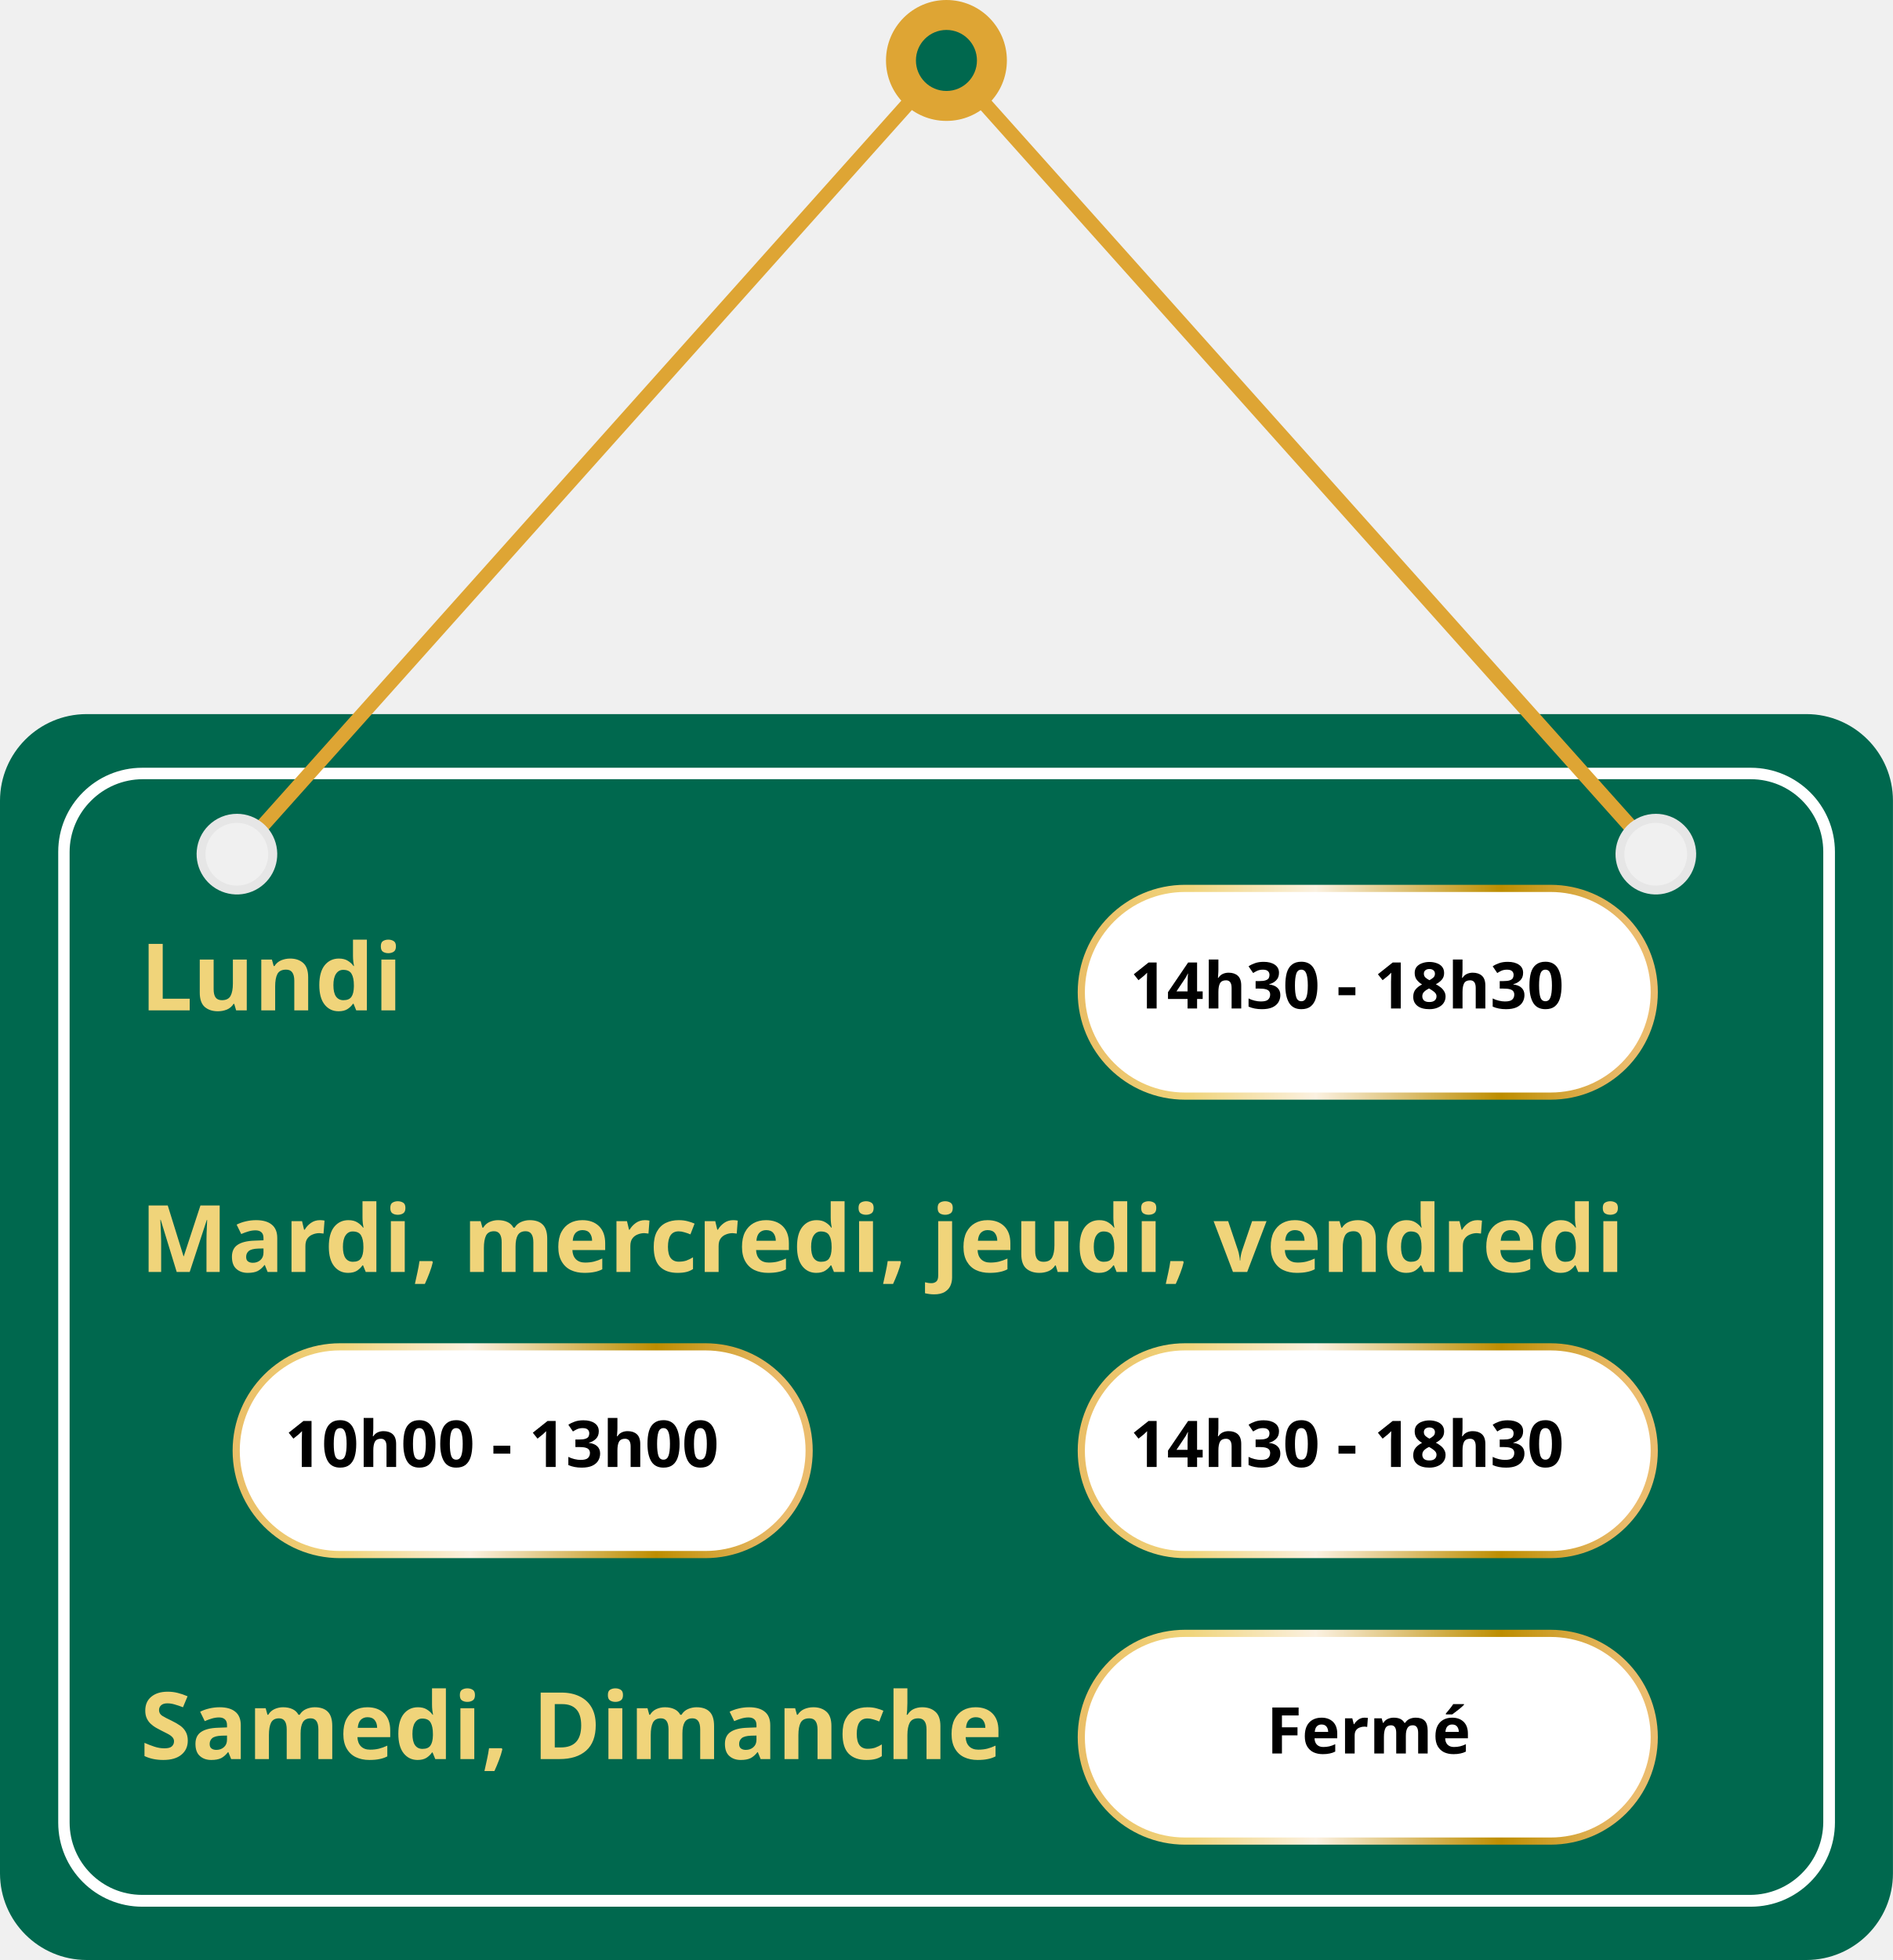
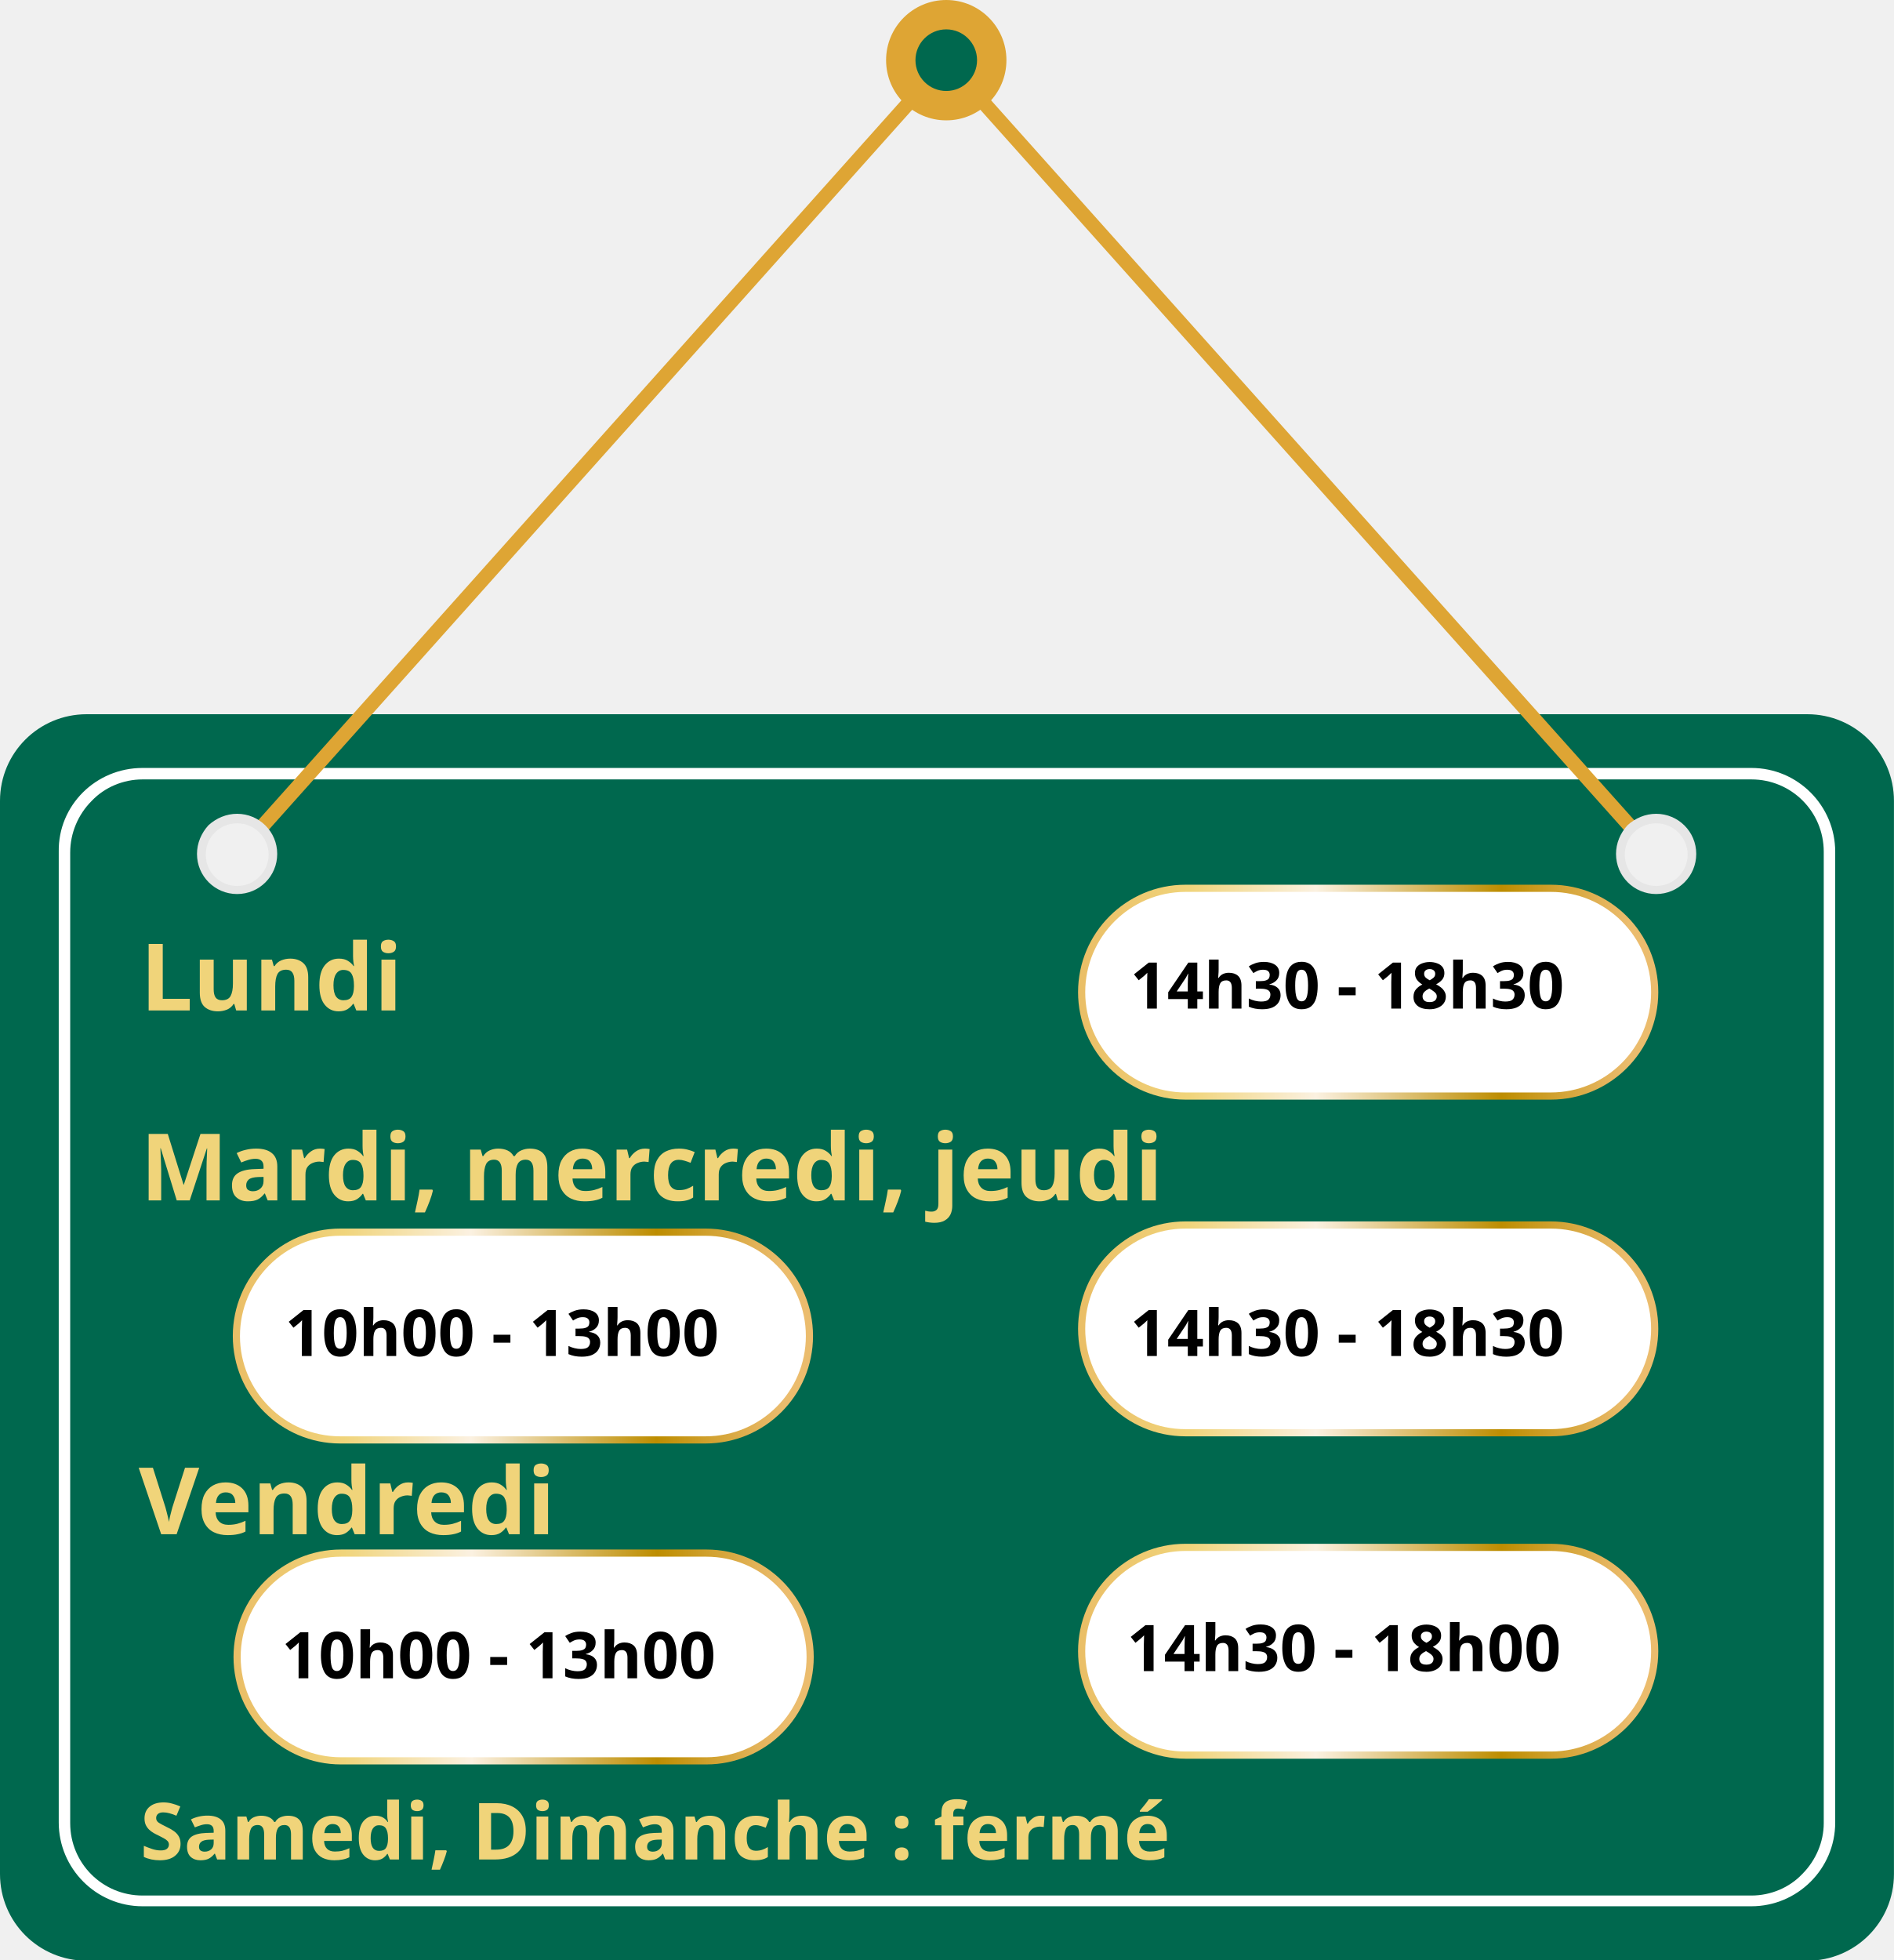
- <svg xmlns="http://www.w3.org/2000/svg" xmlns:xlink="http://www.w3.org/1999/xlink" viewBox="0 0 264.31 273.62">
-   <defs>
-     <style>.cls-1,.cls-5{fill:#00684e;}.cls-1{fill-rule:evenodd;}.cls-10,.cls-2,.cls-6,.cls-8,.cls-9{fill:#fff;}.cls-3{fill:#dea534;}.cls-4{fill:#e6e6e6;}.cls-10,.cls-6,.cls-8,.cls-9{stroke-miterlimit:10;}.cls-6{stroke:url(#Dégradé_or);}.cls-7{font-size:9px;}.cls-11,.cls-7{font-family:Tahoma-Bold, Tahoma;font-weight:700;}.cls-8{stroke:url(#Dégradé_or-2);}.cls-9{stroke:url(#Dégradé_or-3);}.cls-10{stroke:url(#Dégradé_or-4);}.cls-11{font-size:13px;fill:#f0d47a;}</style>
-     <linearGradient id="Dégradé_or" x1="150.48" y1="138.52" x2="231.48" y2="138.52" gradientUnits="userSpaceOnUse">
-       <stop offset="0" stop-color="#eabe66" />
-       <stop offset="0.15" stop-color="#efcf76" />
-       <stop offset="0.19" stop-color="#f0d47a" />
-       <stop offset="0.41" stop-color="#fbf1e1" />
-       <stop offset="0.73" stop-color="#bd8d00" />
-       <stop offset="0.91" stop-color="#e4b45c" />
-       <stop offset="0.95" stop-color="#ebbc6d" />
-     </linearGradient>
-     <linearGradient id="Dégradé_or-2" x1="150.48" y1="202.52" x2="231.48" y2="202.52" xlink:href="#Dégradé_or" />
-     <linearGradient id="Dégradé_or-3" x1="150.48" y1="242.52" x2="231.48" y2="242.52" xlink:href="#Dégradé_or" />
-     <linearGradient id="Dégradé_or-4" x1="32.48" y1="202.52" x2="113.48" y2="202.52" xlink:href="#Dégradé_or" />
-   </defs>
-   <g id="Calque_2" data-name="Calque 2">
+ <svg xmlns="http://www.w3.org/2000/svg" version="1.1" id="Calque_1" x="0px" y="0px" viewBox="0 0 264.3 273.6" style="enable-background:new 0 0 264.3 273.6;" xml:space="preserve">
+   <style type="text/css">
+ 	.st0{fill-rule:evenodd;clip-rule:evenodd;fill:#00684E;}
+ 	.st1{fill:#FFFFFF;}
+ 	.st2{fill:#DEA534;}
+ 	.st3{fill:#E6E6E6;}
+ 	.st4{fill:#00684E;}
+ 	.st5{fill:#FFFFFF;stroke:url(#SVGID_1_);stroke-miterlimit:10;}
+ 	.st6{font-family:'Tahoma'; font-weight: bold;}
+ 	.st7{font-size:9px;}
+ 	.st8{fill:#FFFFFF;stroke:url(#SVGID_2_);stroke-miterlimit:10;}
+ 	.st9{fill:#FFFFFF;stroke:url(#SVGID_3_);stroke-miterlimit:10;}
+ 	.st10{fill:#F0D47A;}
+ 	.st11{font-size:13px;}
+ 	.st12{font-size:11px;}
+ 	.st13{fill:#FFFFFF;stroke:url(#SVGID_4_);stroke-miterlimit:10;}
+ 	.st14{fill:#FFFFFF;stroke:url(#SVGID_5_);stroke-miterlimit:10;}
+ </style>
+   <g id="Calque_2_1_">
    <g id="Pancarte">
-       <g id="_id20_sbg55md9ju" data-name="  id20 sbg55md9ju">
-         <path class="cls-1" d="M12.08,99.69H252.24a12.1,12.1,0,0,1,12.07,12.08V261.54a12.1,12.1,0,0,1-12.07,12.08H12.08A12.11,12.11,0,0,1,0,261.54V111.77A12.11,12.11,0,0,1,12.08,99.69Zm219.14,14.57a5,5,0,1,1-5,5A5,5,0,0,1,231.22,114.26Zm-198.12,0a5,5,0,1,1-5,5A5,5,0,0,1,33.1,114.26Z" />
+       <g id="_id20_sbg55md9ju">
+         <path class="st0" d="M12.1,99.7h240.2c6.7,0,12.1,5.4,12.1,12.1v149.8c0,6.7-5.4,12.1-12.1,12.1H12.1c-6.7,0-12.1-5.4-12.1-12.1     V111.8C0,105.1,5.4,99.7,12.1,99.7z M231.2,114.3c2.8,0,5,2.2,5,5s-2.2,5-5,5s-5-2.2-5-5S228.5,114.3,231.2,114.3z M33.1,114.3     c2.8,0,5,2.2,5,5s-2.2,5-5,5s-5-2.2-5-5S30.3,114.3,33.1,114.3z" />
      </g>
-       <g id="_id21_sbg55md9ju" data-name="  id21 sbg55md9ju">
-         <path class="cls-2" d="M19.87,107.18h224.6a11.76,11.76,0,0,1,11.74,11.74V254.44a11.76,11.76,0,0,1-11.74,11.74H19.87A11.74,11.74,0,0,1,8.13,254.44V118.92a11.74,11.74,0,0,1,11.74-11.74Zm224.6,1.6H19.87a10.19,10.19,0,0,0-7.15,3,10.08,10.08,0,0,0-3,7.15V254.41a10.12,10.12,0,0,0,10.11,10.12h224.6a10.2,10.2,0,0,0,7.15-3,10.08,10.08,0,0,0,3-7.15V118.9a10.12,10.12,0,0,0-10.11-10.12Z" />
+       <g id="_id21_sbg55md9ju">
+         <path class="st1" d="M19.9,107.2h224.6c6.5,0,11.7,5.3,11.7,11.7v135.5c0,6.5-5.3,11.7-11.7,11.7H19.9c-6.5,0-11.7-5.3-11.7-11.7     V118.9C8.1,112.4,13.4,107.2,19.9,107.2z M244.5,108.8H19.9c-2.7,0-5.3,1.1-7.1,3c-1.9,1.9-3,4.5-3,7.2v135.5     c0,5.6,4.5,10.1,10.1,10.1h224.6c2.7,0,5.3-1.1,7.1-3c1.9-1.9,3-4.5,3-7.1V118.9C254.6,113.3,250.1,108.8,244.5,108.8z" />
      </g>
-       <g id="_id22_sbg55md9ju" data-name="  id22 sbg55md9ju">
-         <circle class="cls-3" cx="132.15" cy="8.44" r="8.44" />
+       <g id="_id22_sbg55md9ju">
+         <circle class="st2" cx="132.1" cy="8.4" r="8.4" />
      </g>
-       <g id="_id23_sbg55md9ju" data-name="  id23 sbg55md9ju">
-         <path class="cls-3" d="M35.61,115l96.54-108,96.53,108a5,5,0,0,0-1.5,1.34L132.12,10,37.07,116.29A4.85,4.85,0,0,0,35.56,115Z" />
+       <g id="_id23_sbg55md9ju">
+         <path class="st2" d="M35.6,115L132.1,7l96.5,108c-0.6,0.3-1.1,0.8-1.5,1.3L132.1,10l-95,106.3C36.7,115.8,36.1,115.3,35.6,115     L35.6,115z" />
      </g>
-       <g id="_id24_sbg55md9ju" data-name="  id24 sbg55md9ju">
-         <path class="cls-4" d="M33.1,113.61a5.63,5.63,0,1,1-4,1.65A5.62,5.62,0,0,1,33.1,113.61Zm3.08,2.56a4.38,4.38,0,1,0,1.27,3.09A4.36,4.36,0,0,0,36.18,116.17Z" />
+       <g id="_id24_sbg55md9ju">
+         <path class="st3" d="M33.1,113.6c3.1,0,5.6,2.5,5.6,5.6s-2.5,5.6-5.6,5.6s-5.6-2.5-5.6-5.6c0-1.5,0.6-2.9,1.6-4     C30.2,114.2,31.6,113.6,33.1,113.6z M36.2,116.2c-1.7-1.7-4.5-1.7-6.2,0s-1.7,4.5,0,6.2s4.5,1.7,6.2,0c0.8-0.8,1.3-1.9,1.3-3.1     S37,117,36.2,116.2z" />
      </g>
-       <g id="_id25_sbg55md9ju" data-name="  id25 sbg55md9ju">
-         <path class="cls-4" d="M231.22,113.61a5.63,5.63,0,1,1-4,1.65A5.62,5.62,0,0,1,231.22,113.61Zm3.08,2.56a4.38,4.38,0,1,0,1.27,3.09A4.36,4.36,0,0,0,234.3,116.17Z" />
+       <g id="_id25_sbg55md9ju">
+         <path class="st3" d="M231.2,113.6c3.1,0,5.6,2.5,5.6,5.6s-2.5,5.6-5.6,5.6s-5.6-2.5-5.6-5.6c0-1.5,0.6-2.9,1.6-4     C228.3,114.2,229.7,113.6,231.2,113.6z M234.3,116.2c-1.7-1.7-4.5-1.7-6.2,0s-1.7,4.5,0,6.2s4.5,1.7,6.2,0     c0.8-0.8,1.3-1.9,1.3-3.1S235.1,117,234.3,116.2z" />
      </g>
-       <g id="_id26_sbg55md9ju" data-name="  id26 sbg55md9ju">
-         <circle class="cls-5" cx="132.15" cy="8.44" r="4.26" />
+       <g id="_id26_sbg55md9ju">
+         <circle class="st4" cx="132.1" cy="8.4" r="4.3" />
      </g>
-       <rect class="cls-6" x="150.98" y="124.02" width="80" height="29" rx="14.5" />
-       <text class="cls-7" transform="translate(157.78 140.79)">14h30 - 18h30</text>
-       <rect class="cls-8" x="150.98" y="188.02" width="80" height="29" rx="14.5" />
-       <text class="cls-7" transform="translate(157.78 204.79)">14h30 - 18h30</text>
-       <rect class="cls-9" x="150.98" y="228.02" width="80" height="29" rx="14.5" />
-       <text class="cls-7" transform="translate(176.84 244.79)">Fermé</text>
-       <rect class="cls-10" x="32.98" y="188.02" width="80" height="29" rx="14.5" />
-       <text class="cls-7" transform="translate(39.78 204.79)">10h00 - 13h00</text>
-       <text class="cls-11" transform="translate(19.58 141.05)">Lundi</text>
-       <text class="cls-11" transform="translate(19.58 177.57)">Mardi, mercredi, jeudi, vendredi</text>
-       <text class="cls-11" transform="translate(19.58 245.57)">Samedi, Dimanche</text>
+       <linearGradient id="SVGID_1_" gradientUnits="userSpaceOnUse" x1="150.5" y1="942.5" x2="231.5" y2="942.5" gradientTransform="matrix(1 0 0 1 0 -804)">
+         <stop offset="0" style="stop-color:#EABE66" />
+         <stop offset="0.15" style="stop-color:#EFCF76" />
+         <stop offset="0.19" style="stop-color:#F0D47A" />
+         <stop offset="0.41" style="stop-color:#FBF1E1" />
+         <stop offset="0.73" style="stop-color:#BD8D00" />
+         <stop offset="0.91" style="stop-color:#E4B45C" />
+         <stop offset="0.95" style="stop-color:#EBBC6D" />
+       </linearGradient>
+       <path class="st5" d="M165.5,124h51c8,0,14.5,6.5,14.5,14.5l0,0c0,8-6.5,14.5-14.5,14.5h-51c-8,0-14.5-6.5-14.5-14.5l0,0    C151,130.5,157.5,124,165.5,124z" />
+       <text transform="matrix(1 0 0 1 157.78 140.79)" class="st6 st7">14h30 - 18h30</text>
+       <linearGradient id="SVGID_2_" gradientUnits="userSpaceOnUse" x1="150.5" y1="1034.5" x2="231.5" y2="1034.5" gradientTransform="matrix(1 0 0 1 0 -804)">
+         <stop offset="0" style="stop-color:#EABE66" />
+         <stop offset="0.15" style="stop-color:#EFCF76" />
+         <stop offset="0.19" style="stop-color:#F0D47A" />
+         <stop offset="0.41" style="stop-color:#FBF1E1" />
+         <stop offset="0.73" style="stop-color:#BD8D00" />
+         <stop offset="0.91" style="stop-color:#E4B45C" />
+         <stop offset="0.95" style="stop-color:#EBBC6D" />
+       </linearGradient>
+       <path class="st8" d="M165.5,216h51c8,0,14.5,6.5,14.5,14.5l0,0c0,8-6.5,14.5-14.5,14.5h-51c-8,0-14.5-6.5-14.5-14.5l0,0    C151,222.5,157.5,216,165.5,216z" />
+       <linearGradient id="SVGID_3_" gradientUnits="userSpaceOnUse" x1="32.5" y1="990.5" x2="113.5" y2="990.5" gradientTransform="matrix(1 0 0 1 0 -804)">
+         <stop offset="0" style="stop-color:#EABE66" />
+         <stop offset="0.15" style="stop-color:#EFCF76" />
+         <stop offset="0.19" style="stop-color:#F0D47A" />
+         <stop offset="0.41" style="stop-color:#FBF1E1" />
+         <stop offset="0.73" style="stop-color:#BD8D00" />
+         <stop offset="0.91" style="stop-color:#E4B45C" />
+         <stop offset="0.95" style="stop-color:#EBBC6D" />
+       </linearGradient>
+       <path class="st9" d="M47.5,172h51c8,0,14.5,6.5,14.5,14.5l0,0c0,8-6.5,14.5-14.5,14.5h-51c-8,0-14.5-6.5-14.5-14.5l0,0    C33,178.5,39.5,172,47.5,172z" />
+       <text transform="matrix(1 0 0 1 39.78 189.29)" class="st6 st7">10h00 - 13h00</text>
+       <text transform="matrix(1 0 0 1 19.58 141.05)" class="st10 st6 st11">Lundi</text>
+       <text transform="matrix(1 0 0 1 19.58 167.57)" class="st10 st6 st11">Mardi, mercredi, jeudi</text>
+       <text transform="matrix(1 0 0 1 19.58 259.57)" class="st10 st6 st12">Samedi, Dimanche : fermé</text>
    </g>
  </g>
+   <linearGradient id="SVGID_4_" gradientUnits="userSpaceOnUse" x1="150.5" y1="989.5" x2="231.5" y2="989.5" gradientTransform="matrix(1 0 0 1 0 -804)">
+     <stop offset="0" style="stop-color:#EABE66" />
+     <stop offset="0.15" style="stop-color:#EFCF76" />
+     <stop offset="0.19" style="stop-color:#F0D47A" />
+     <stop offset="0.41" style="stop-color:#FBF1E1" />
+     <stop offset="0.73" style="stop-color:#BD8D00" />
+     <stop offset="0.91" style="stop-color:#E4B45C" />
+     <stop offset="0.95" style="stop-color:#EBBC6D" />
+   </linearGradient>
+   <path class="st13" d="M165.5,171h51c8,0,14.5,6.5,14.5,14.5l0,0c0,8-6.5,14.5-14.5,14.5h-51c-8,0-14.5-6.5-14.5-14.5l0,0  C151,177.5,157.5,171,165.5,171z" />
+   <text transform="matrix(1 0 0 1 157.78 189.29)" class="st6 st7">14h30 - 18h30</text>
+   <text transform="matrix(1 0 0 1 19.361 214.1654)" class="st10 st6 st11">Vendredi</text>
+   <linearGradient id="SVGID_5_" gradientUnits="userSpaceOnUse" x1="32.6" y1="1035.3" x2="113.6" y2="1035.3" gradientTransform="matrix(1 0 0 1 0 -804)">
+     <stop offset="0" style="stop-color:#EABE66" />
+     <stop offset="0.15" style="stop-color:#EFCF76" />
+     <stop offset="0.19" style="stop-color:#F0D47A" />
+     <stop offset="0.41" style="stop-color:#FBF1E1" />
+     <stop offset="0.73" style="stop-color:#BD8D00" />
+     <stop offset="0.91" style="stop-color:#E4B45C" />
+     <stop offset="0.95" style="stop-color:#EBBC6D" />
+   </linearGradient>
+   <path class="st14" d="M47.6,216.8h51c8,0,14.5,6.5,14.5,14.5l0,0c0,8-6.5,14.5-14.5,14.5h-51c-8,0-14.5-6.5-14.5-14.5l0,0  C33.1,223.3,39.6,216.8,47.6,216.8z" />
+   <text transform="matrix(1 0 0 1 157.3245 233.276)" class="st6 st7">14h30 - 18h00</text>
+   <text transform="matrix(1 0 0 1 39.3245 234.276)" class="st6 st7">10h00 - 13h00</text>
</svg>
